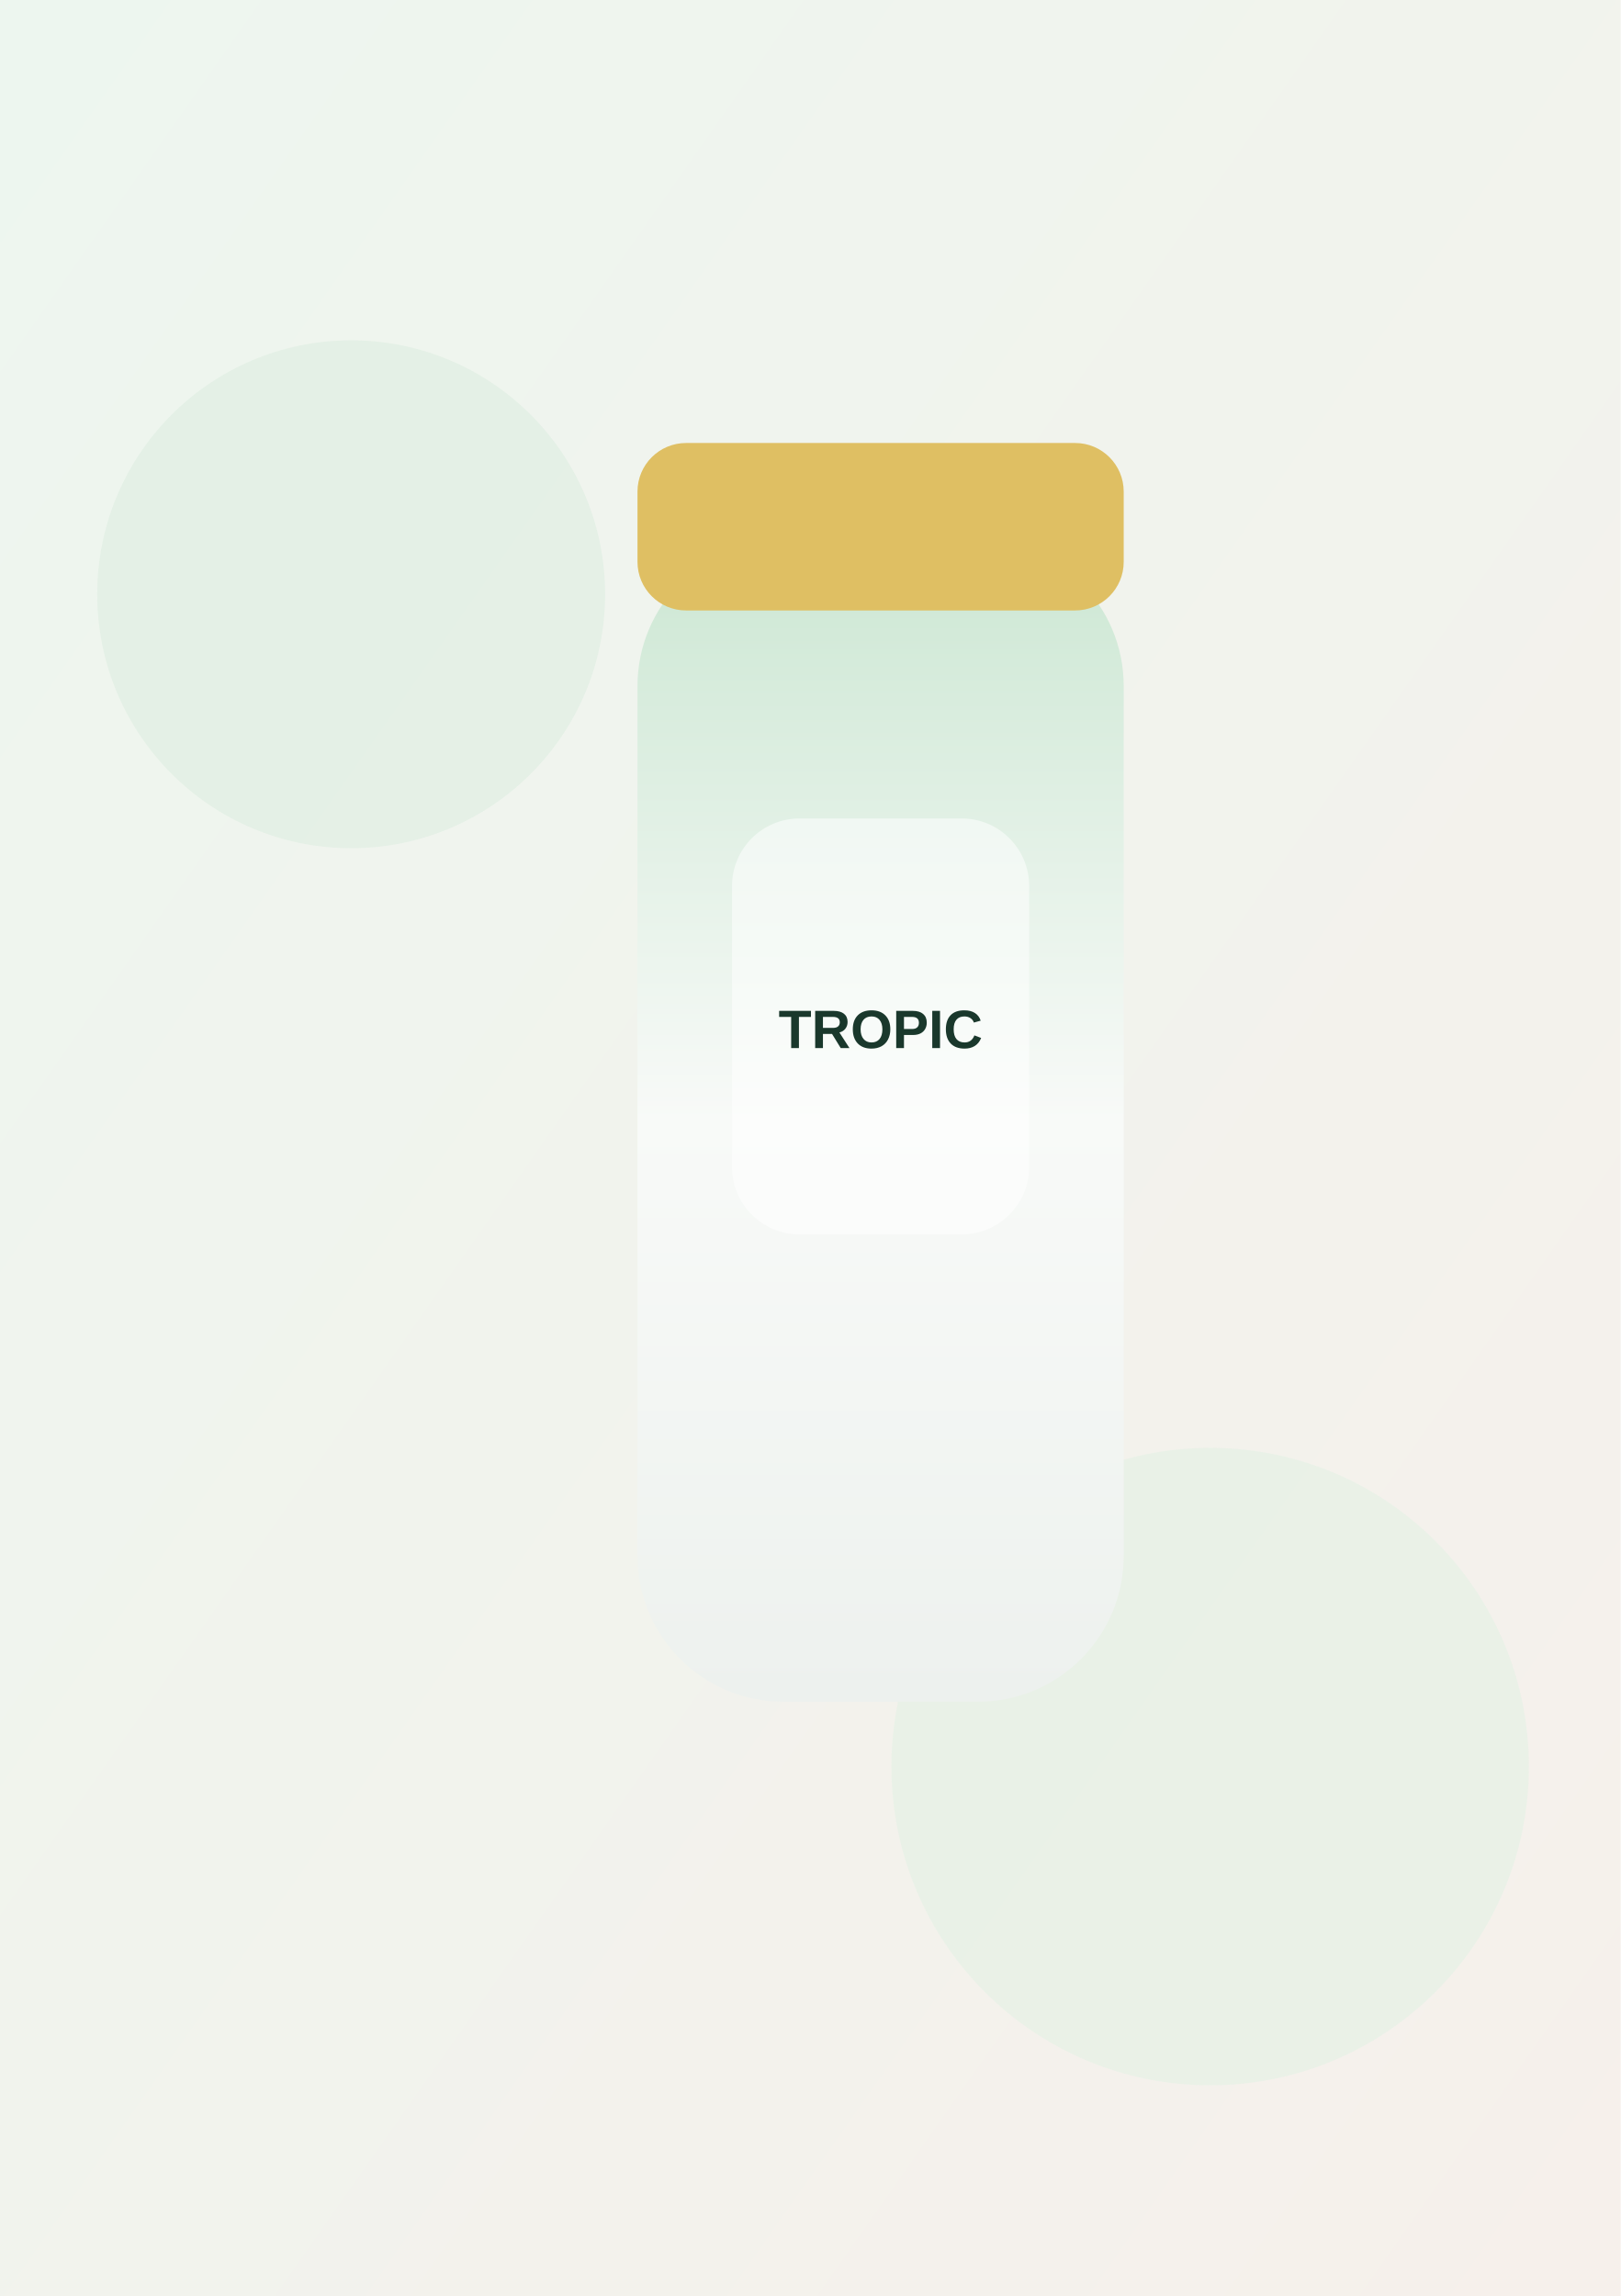
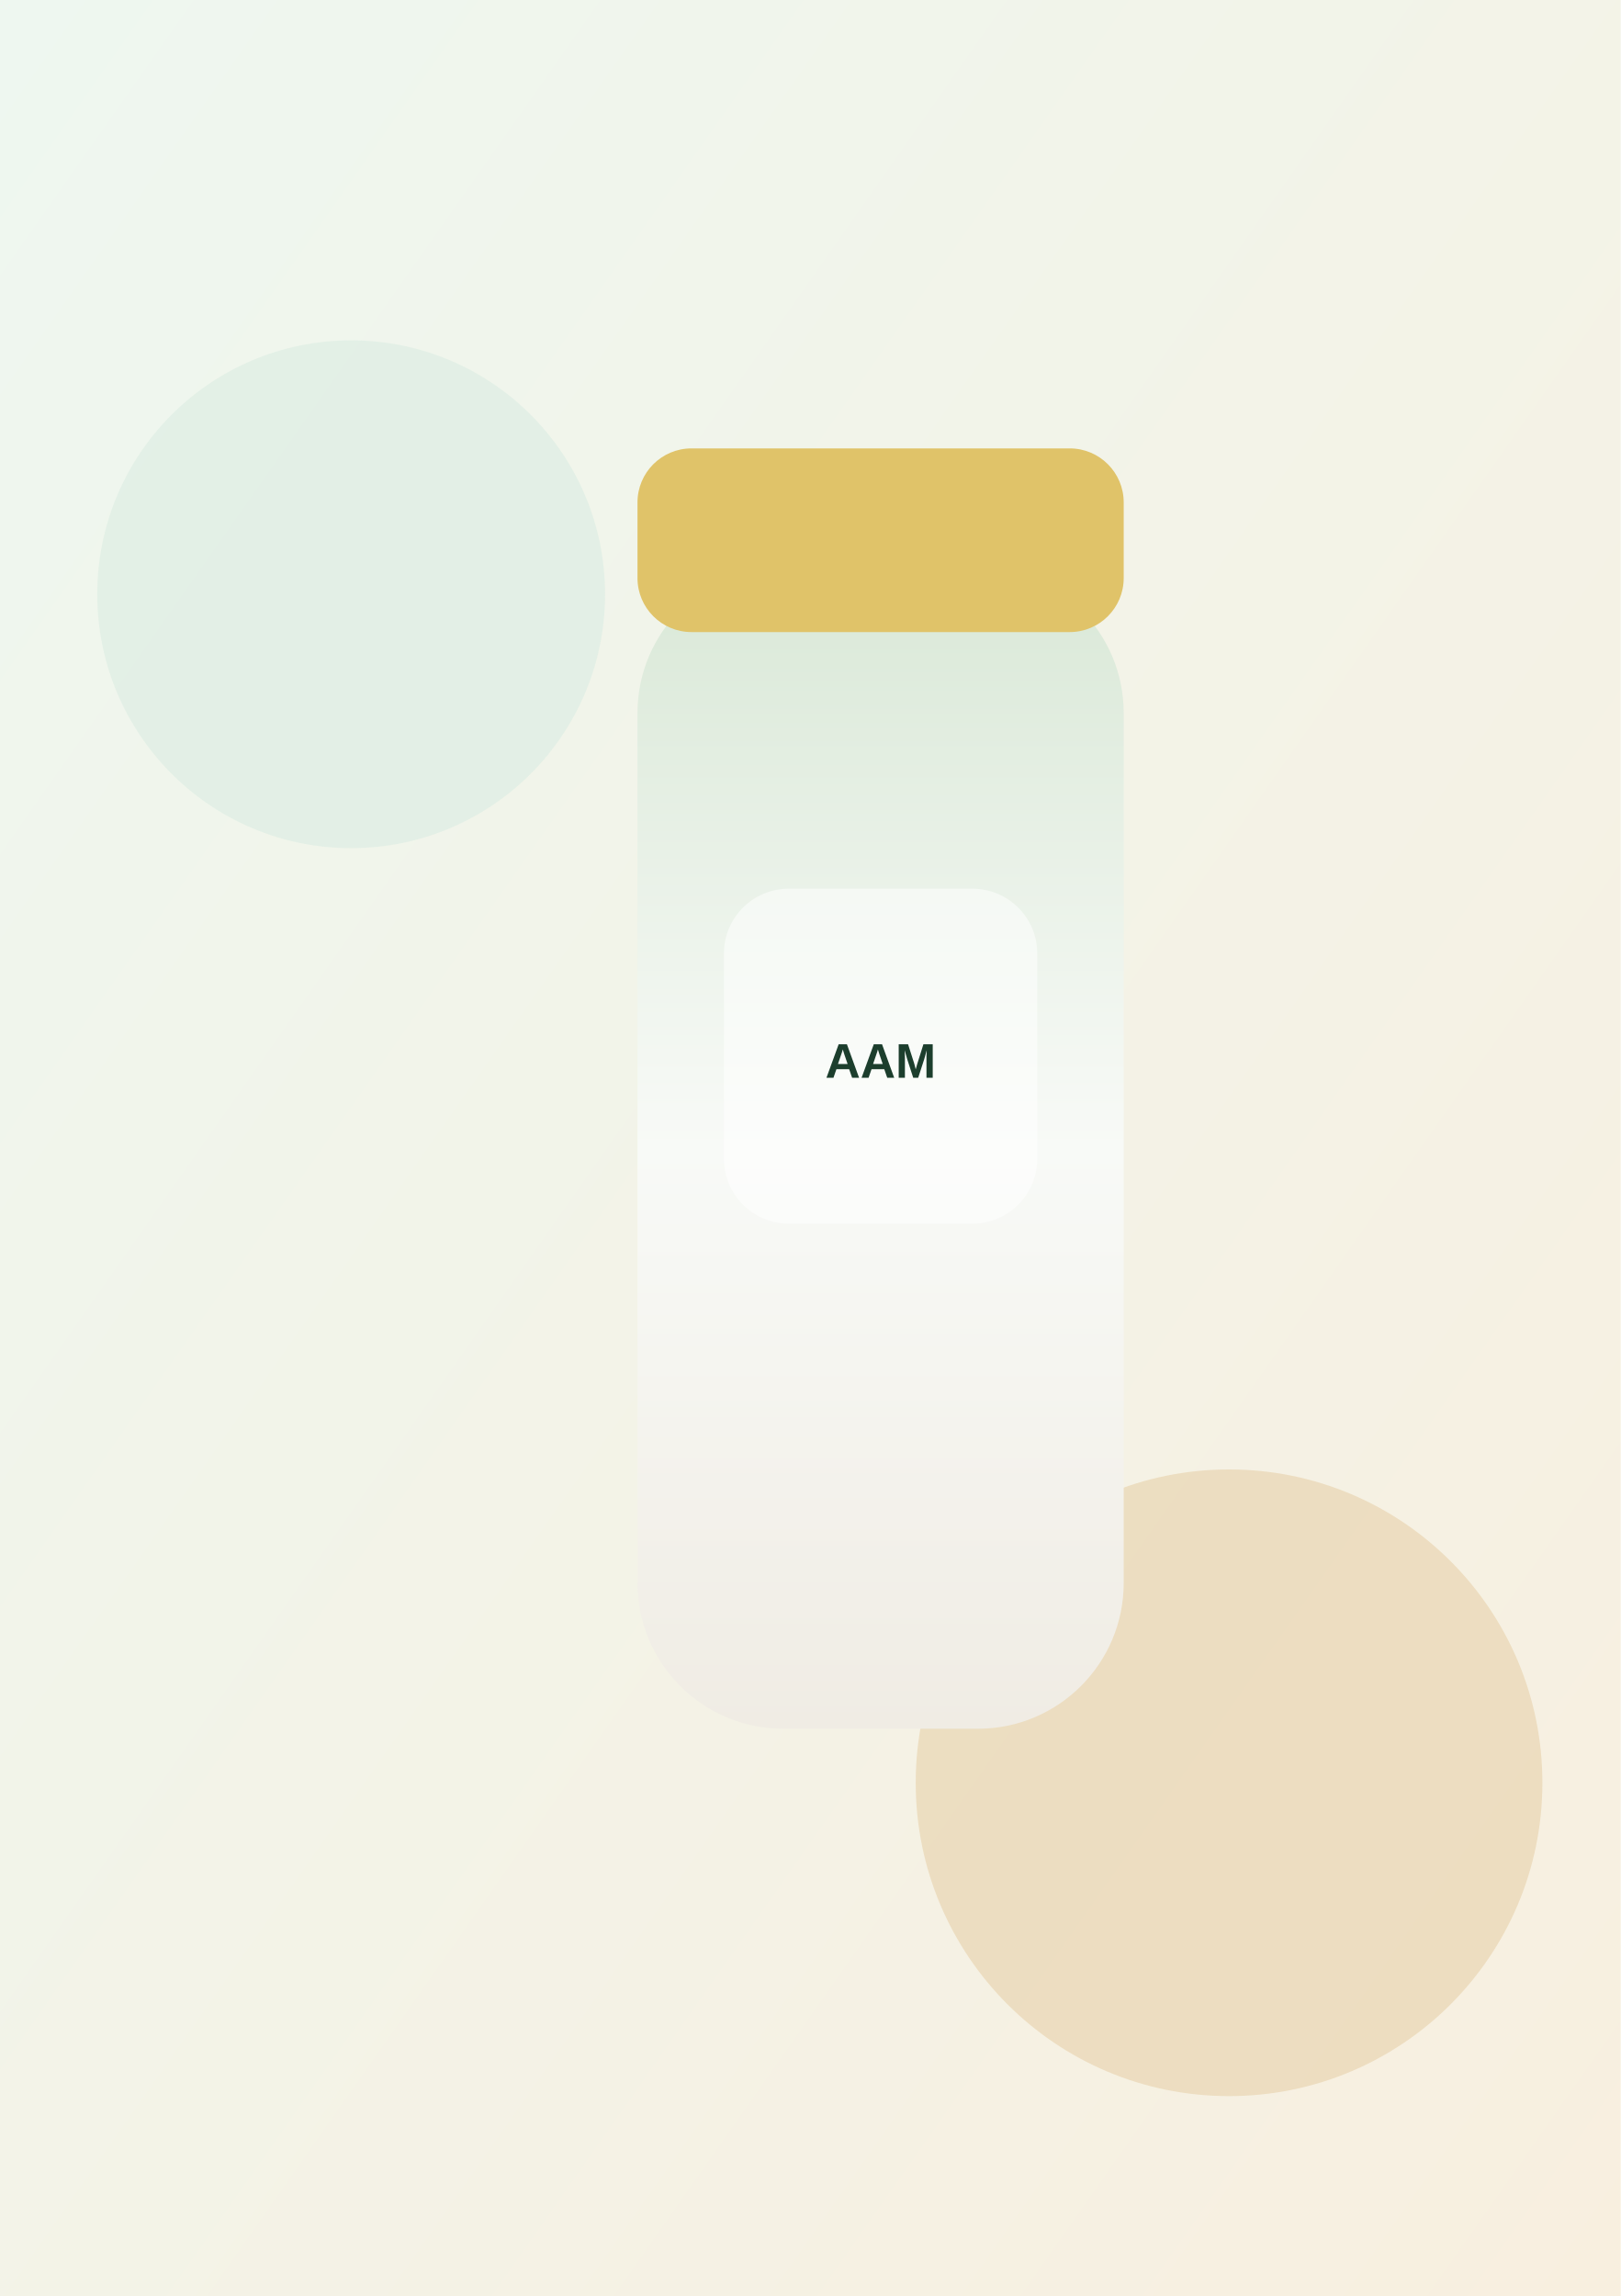
<svg xmlns="http://www.w3.org/2000/svg" width="600" height="850" viewBox="0 0 600 850">
  <defs>
    <linearGradient id="bg" x1="0" x2="1" y1="0" y2="1">
-       <stop offset="0%" stop-color="#edf6ef" />
-       <stop offset="100%" stop-color="#f6f0eb" />
+       <stop offset="0%" stop-color="#eef7f0" />
+       <stop offset="100%" stop-color="#f8efdf" />
    </linearGradient>
-     <linearGradient id="can" x1="0" x2="0" y1="0" y2="1">
-       <stop offset="0%" stop-color="#cce7d3" />
-       <stop offset="50%" stop-color="#f8faf8" />
-       <stop offset="100%" stop-color="#edf1ee" />
+     <linearGradient id="bottle" x1="0" x2="0" y1="0" y2="1">
+       <stop offset="0%" stop-color="#d9e8d7" />
+       <stop offset="50%" stop-color="#f8faf7" />
+       <stop offset="100%" stop-color="#f0ece4" />
    </linearGradient>
  </defs>
  <rect width="600" height="850" fill="url(#bg)" />
-   <g opacity="0.7">
-     <circle cx="130" cy="220" r="94" fill="#dfeee2" />
-     <circle cx="448" cy="654" r="118" fill="#e6f1e6" />
+   <g opacity="0.75">
+     <circle cx="130" cy="220" r="94" fill="#dfeee4" />
+     <circle cx="455" cy="660" r="116" fill="#ead7b5" />
  </g>
-   <g transform="translate(148 118)">
-     <rect x="88" y="82" width="180" height="430" rx="54" fill="url(#can)" />
-     <rect x="88" y="46" width="180" height="62" rx="18" fill="#dfbf63" />
-     <rect x="123" y="185" width="110" height="154" rx="25" fill="rgba(255,255,255,0.52)" />
-     <text x="178" y="270" text-anchor="middle" font-size="20" fill="#1a382c" font-family="Arial, sans-serif" font-weight="700">TROPIC</text>
+   <g transform="translate(150 124)">
+     <rect x="86" y="86" width="180" height="430" rx="54" fill="url(#bottle)" />
+     <rect x="86" y="42" width="180" height="68" rx="20" fill="#e0c369" />
+     <rect x="118" y="205" width="116" height="124" rx="24" fill="rgba(255,255,255,0.5)" />
+     <text x="176" y="275" text-anchor="middle" font-size="18" fill="#1c3e2d" font-family="Arial, sans-serif" font-weight="700">AAM</text>
  </g>
</svg>
